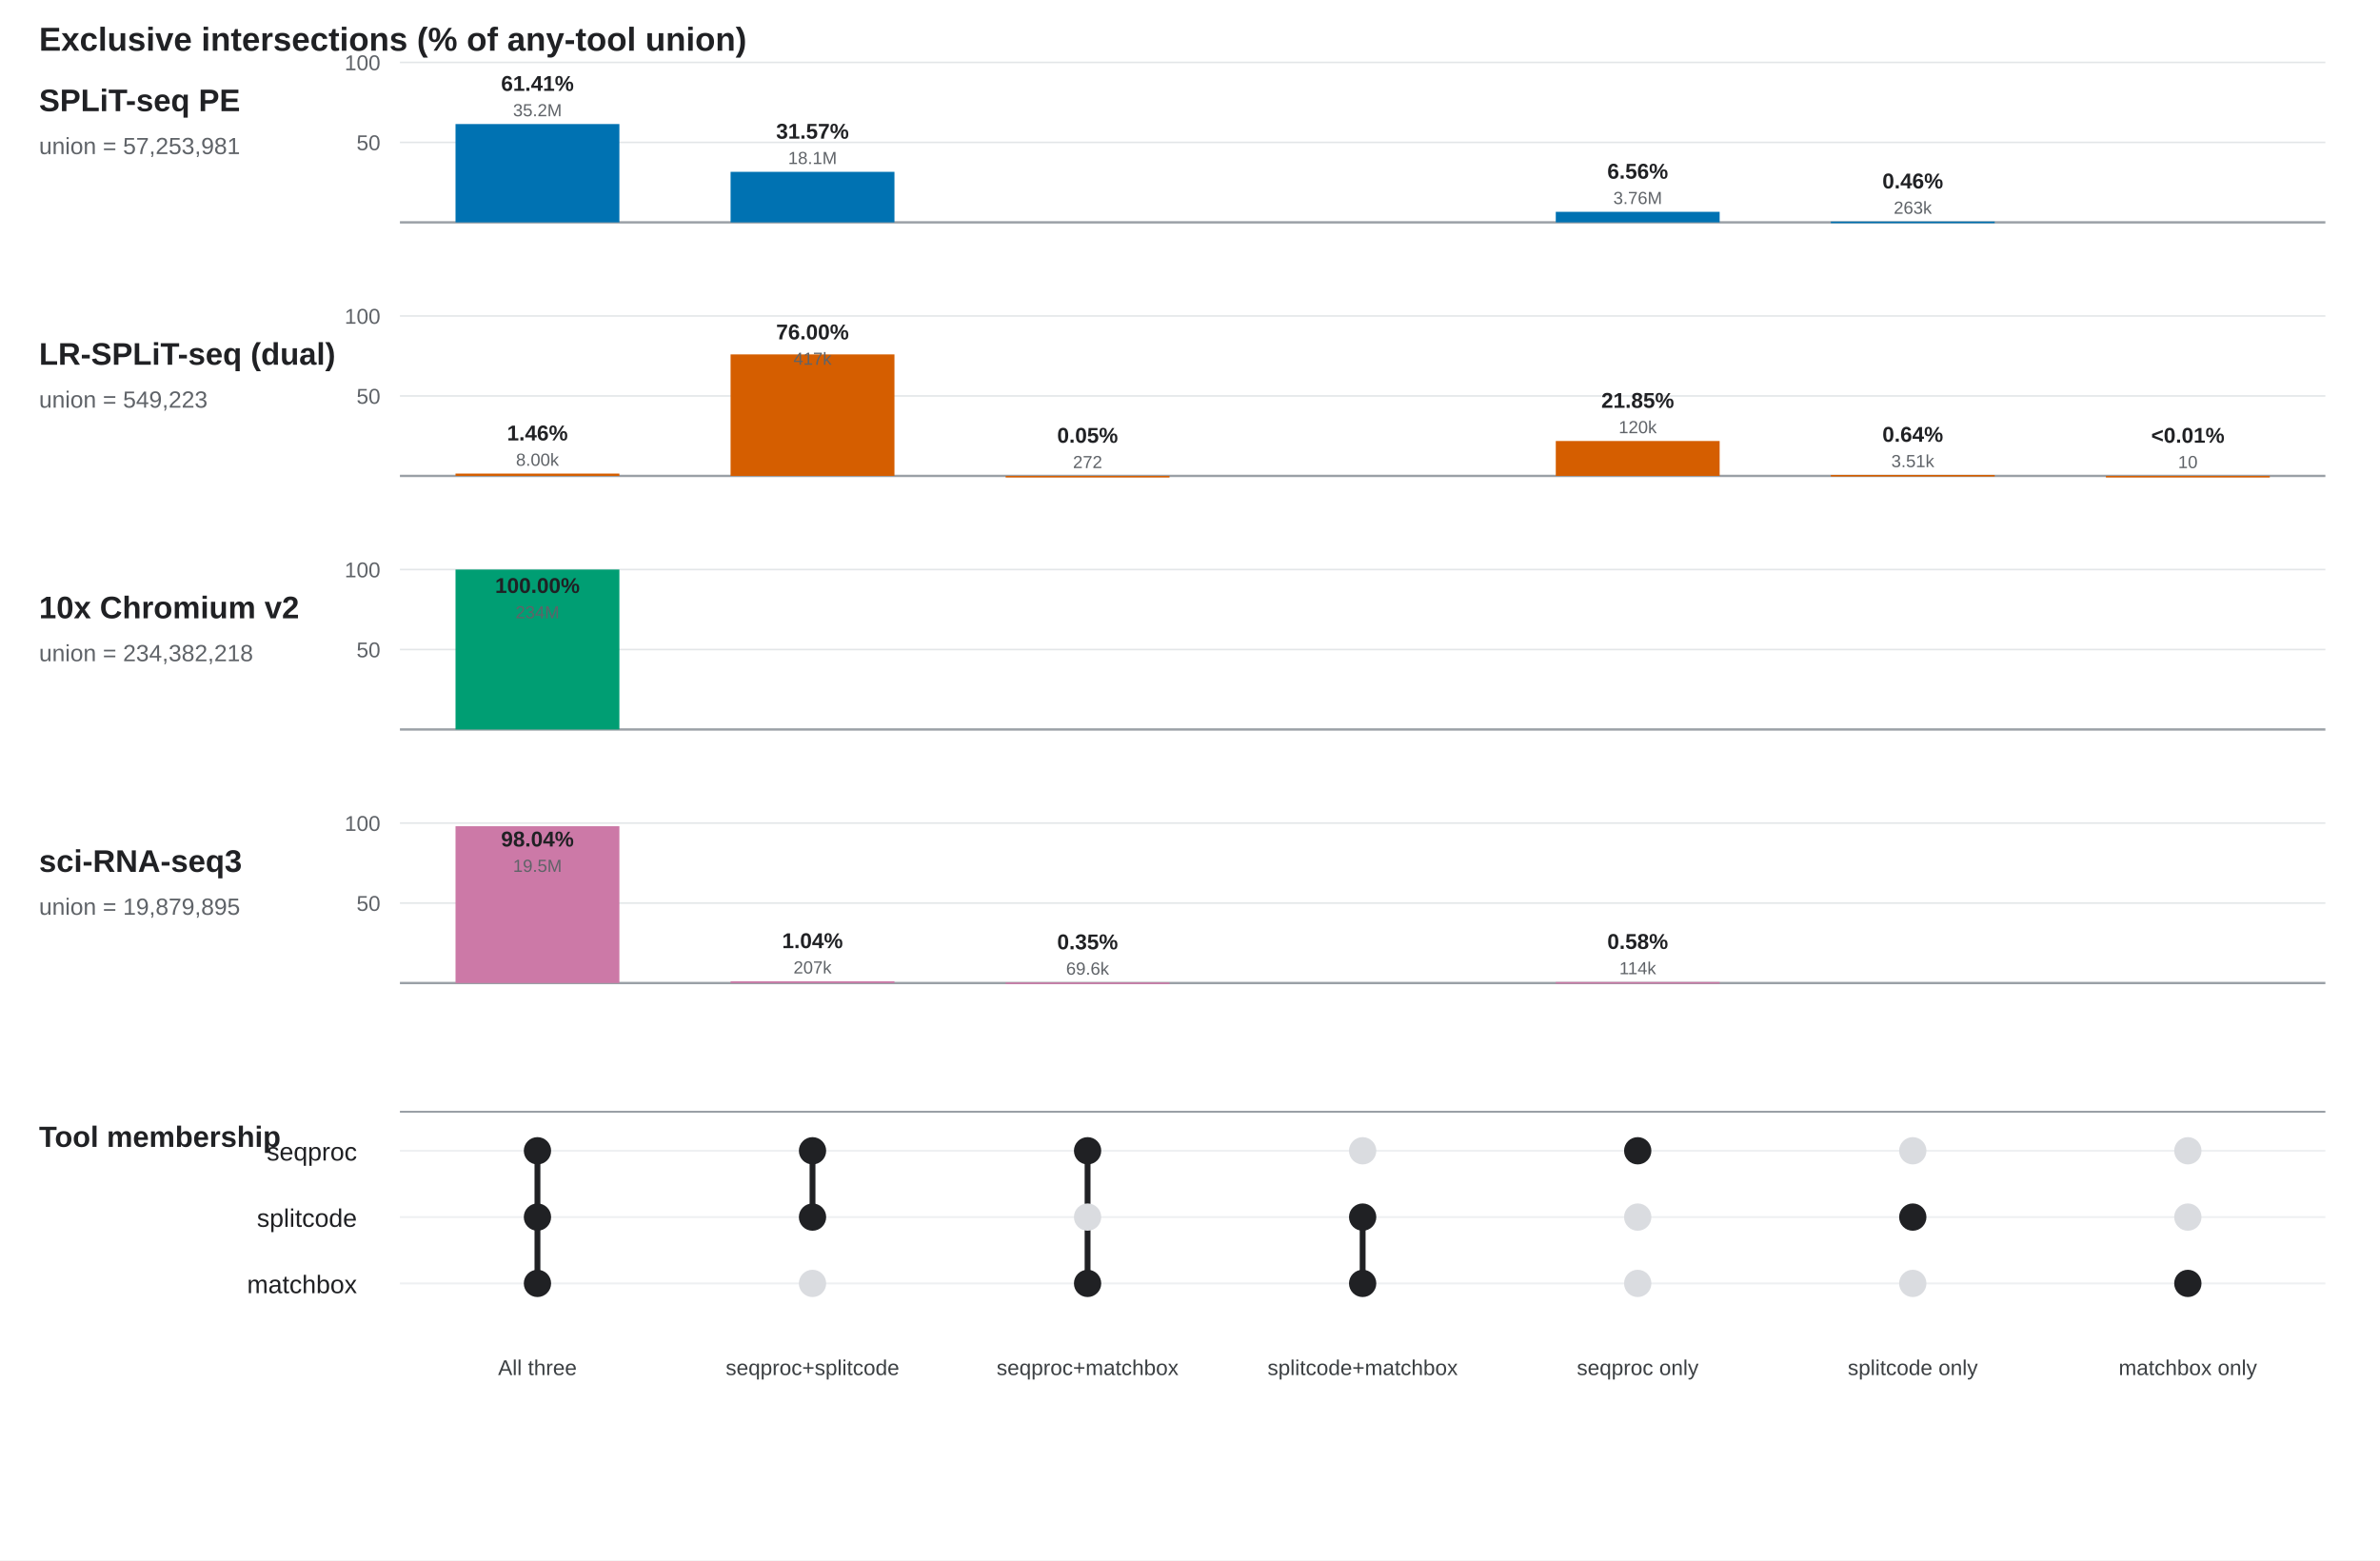
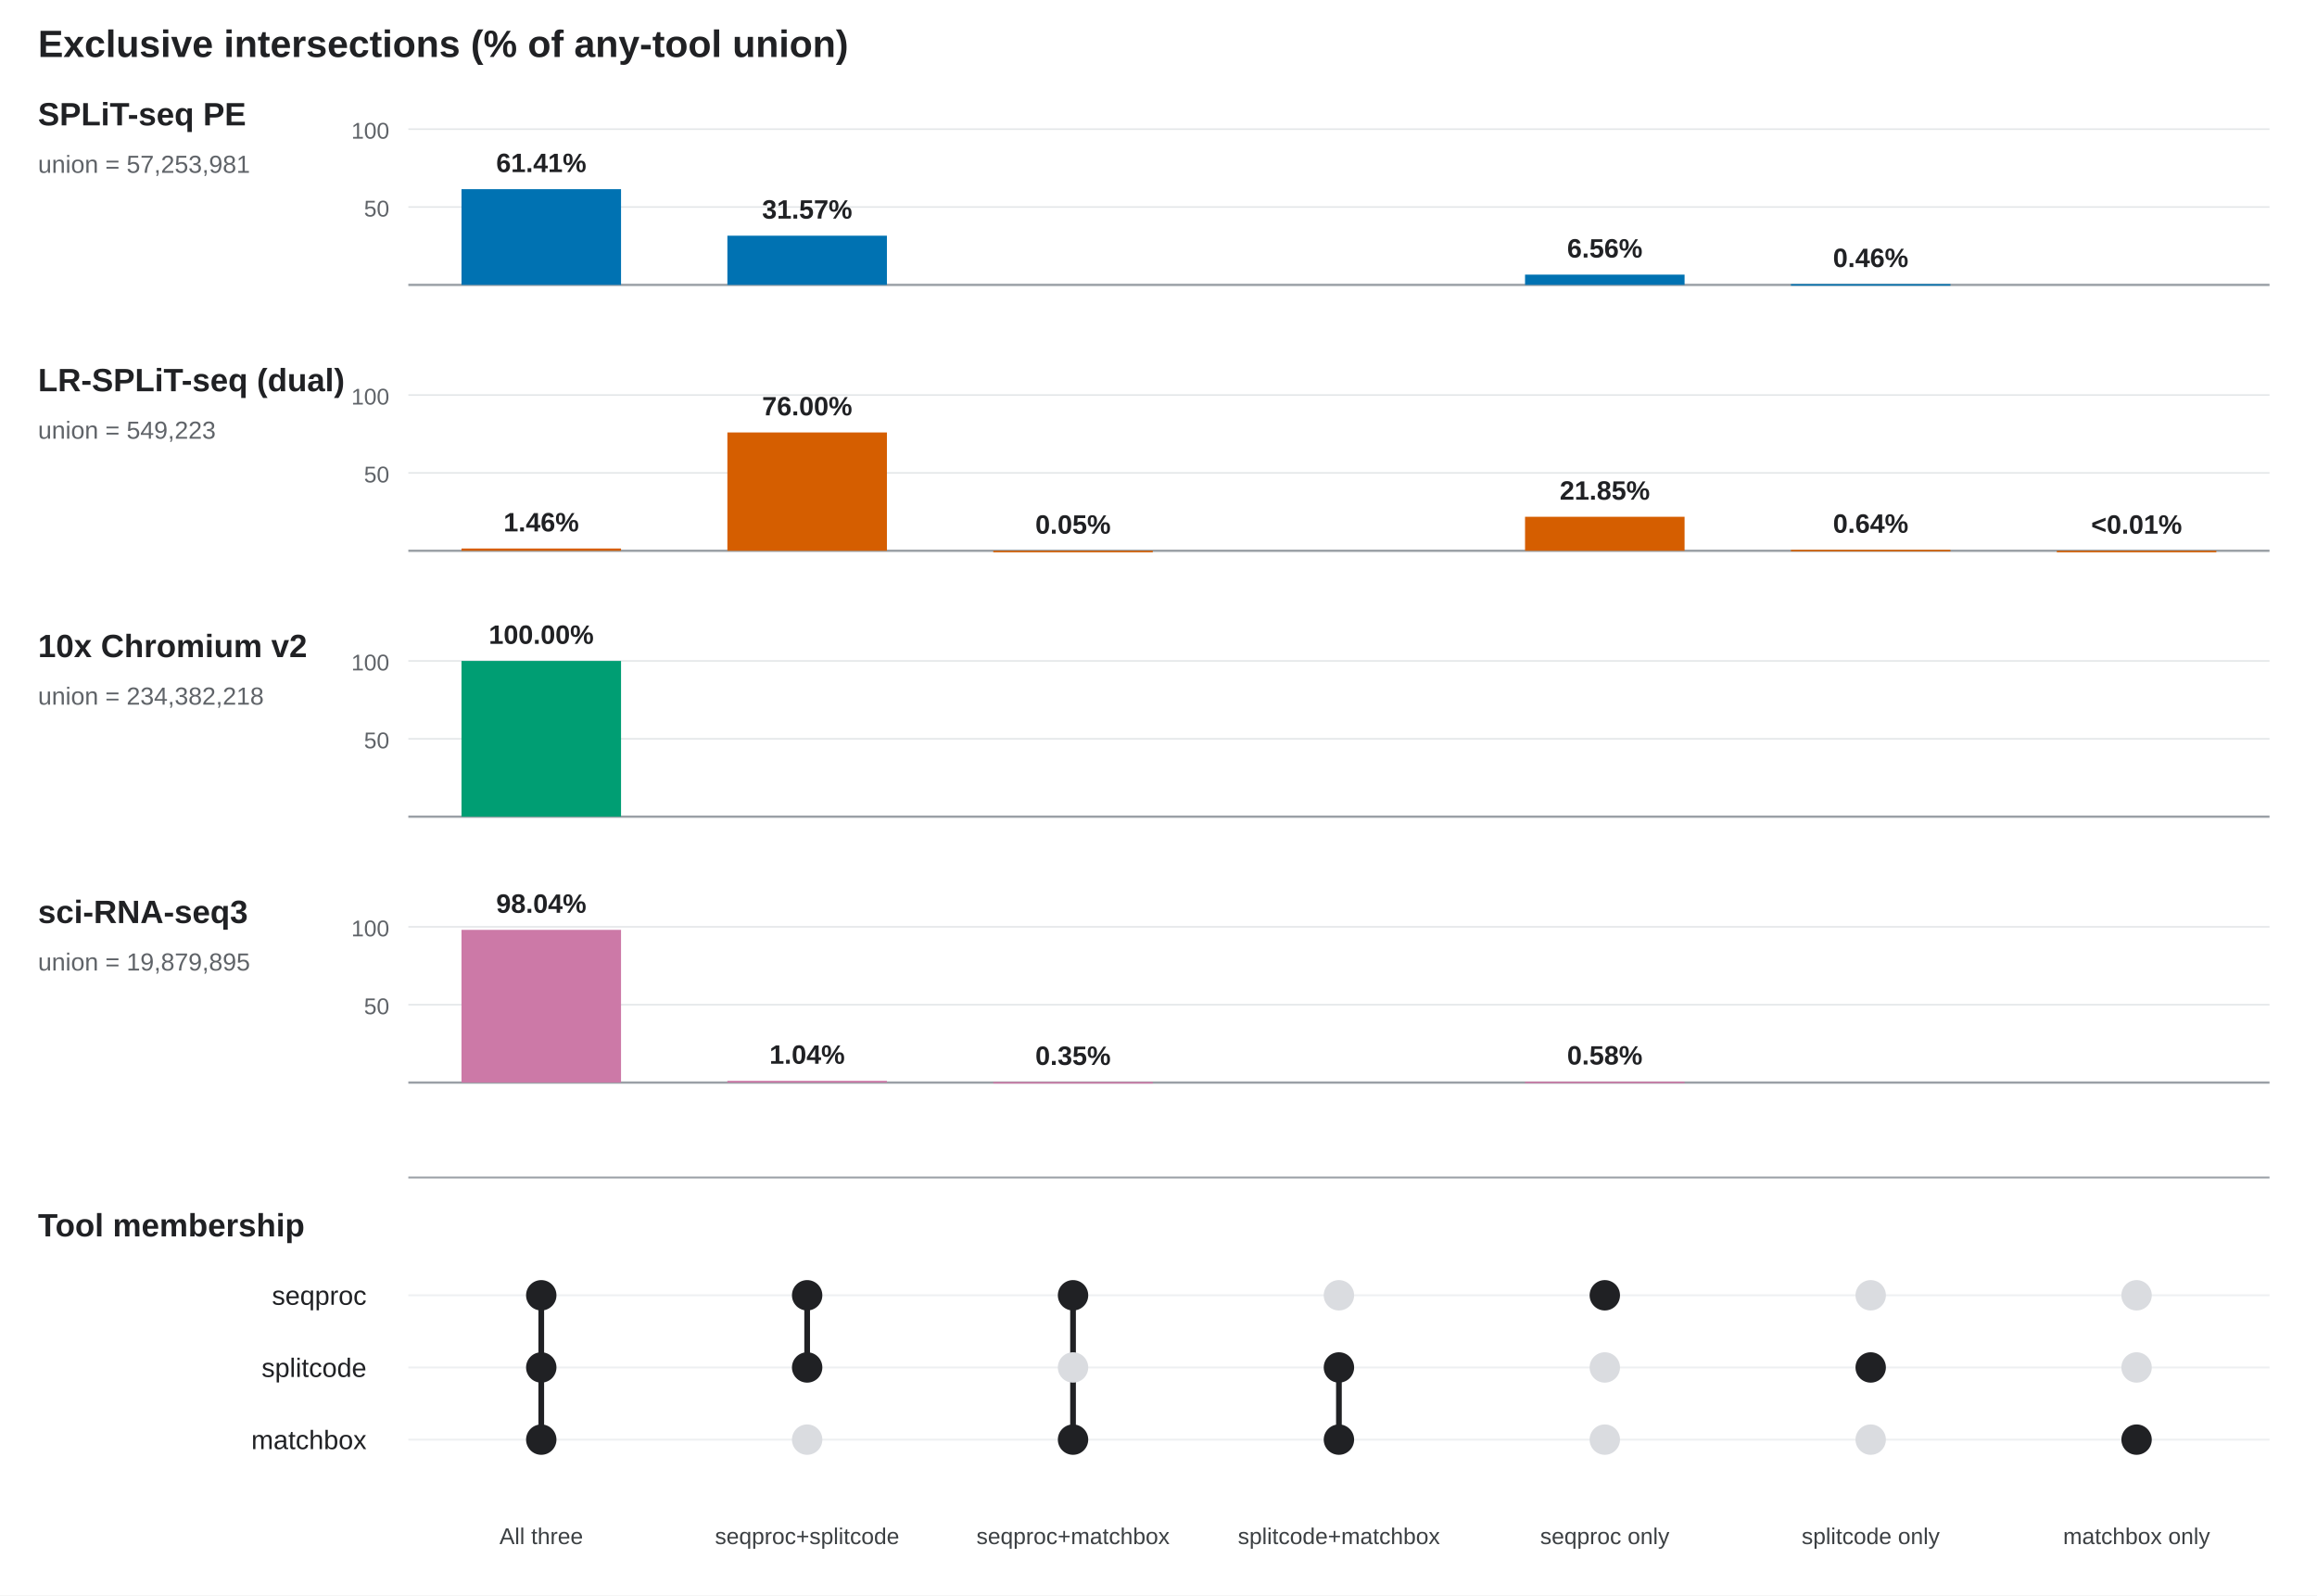
- <svg xmlns="http://www.w3.org/2000/svg" width="1220" height="800" viewBox="0 0 1220 800" role="img">
+ <svg xmlns="http://www.w3.org/2000/svg" width="1220" height="840" viewBox="0 0 1220 840" role="img">
  <rect width="100%" height="100%" fill="#FFFFFF" />
  <g font-family="Arial, Helvetica, sans-serif" shape-rendering="geometricPrecision">
-     <text x="20.0" y="26.0" font-size="17" font-weight="600" text-anchor="start" fill="#202124">Exclusive intersections (% of any-tool union)</text>
-     <text x="20.0" y="57.0" font-size="16" font-weight="700" text-anchor="start" fill="#202124">SPLiT-seq PE</text>
-     <text x="20.0" y="79.0" font-size="12" font-weight="400" text-anchor="start" fill="#5F6368">union = 57,253,981</text>
-     <line x1="205" y1="114.0" x2="1192" y2="114.0" stroke="#9AA0A6" stroke-width="1.2" />
-     <line x1="205" y1="73.0" x2="1192" y2="73.0" stroke="#E3E6E8" stroke-width="0.8" />
-     <text x="195.0" y="77.0" font-size="11" font-weight="400" text-anchor="end" fill="#5F6368">50</text>
-     <line x1="205" y1="32.0" x2="1192" y2="32.0" stroke="#E3E6E8" stroke-width="0.8" />
-     <text x="195.0" y="36.0" font-size="11" font-weight="400" text-anchor="end" fill="#5F6368">100</text>
-     <rect x="233.5" y="63.6" width="84.0" height="50.4" fill="#0072B2" />
-     <text x="275.5" y="46.6" font-size="11" font-weight="600" text-anchor="middle" fill="#202124">61.41%</text>
-     <text x="275.5" y="59.6" font-size="9" font-weight="400" text-anchor="middle" fill="#5F6368">35.2M</text>
-     <rect x="374.5" y="88.1" width="84.0" height="25.9" fill="#0072B2" />
-     <text x="416.5" y="71.1" font-size="11" font-weight="600" text-anchor="middle" fill="#202124">31.57%</text>
-     <text x="416.5" y="84.1" font-size="9" font-weight="400" text-anchor="middle" fill="#5F6368">18.1M</text>
-     <rect x="797.5" y="108.6" width="84.0" height="5.4" fill="#0072B2" />
-     <text x="839.5" y="91.6" font-size="11" font-weight="600" text-anchor="middle" fill="#202124">6.56%</text>
-     <text x="839.5" y="104.6" font-size="9" font-weight="400" text-anchor="middle" fill="#5F6368">3.76M</text>
-     <rect x="938.5" y="113.6" width="84.0" height="0.8" fill="#0072B2" />
-     <text x="980.5" y="96.6" font-size="11" font-weight="600" text-anchor="middle" fill="#202124">0.46%</text>
-     <text x="980.5" y="109.6" font-size="9" font-weight="400" text-anchor="middle" fill="#5F6368">263k</text>
-     <text x="20.0" y="187.0" font-size="16" font-weight="700" text-anchor="start" fill="#202124">LR-SPLiT-seq (dual)</text>
-     <text x="20.0" y="209.0" font-size="12" font-weight="400" text-anchor="start" fill="#5F6368">union = 549,223</text>
-     <line x1="205" y1="244.0" x2="1192" y2="244.0" stroke="#9AA0A6" stroke-width="1.2" />
-     <line x1="205" y1="203.0" x2="1192" y2="203.0" stroke="#E3E6E8" stroke-width="0.8" />
-     <text x="195.0" y="207.0" font-size="11" font-weight="400" text-anchor="end" fill="#5F6368">50</text>
-     <line x1="205" y1="162.0" x2="1192" y2="162.0" stroke="#E3E6E8" stroke-width="0.8" />
-     <text x="195.0" y="166.0" font-size="11" font-weight="400" text-anchor="end" fill="#5F6368">100</text>
-     <rect x="233.5" y="242.8" width="84.0" height="1.2" fill="#D55E00" />
-     <text x="275.5" y="225.8" font-size="11" font-weight="600" text-anchor="middle" fill="#202124">1.46%</text>
-     <text x="275.5" y="238.8" font-size="9" font-weight="400" text-anchor="middle" fill="#5F6368">8.00k</text>
-     <rect x="374.5" y="181.7" width="84.0" height="62.3" fill="#D55E00" />
-     <text x="416.5" y="174.0" font-size="11" font-weight="600" text-anchor="middle" fill="#202124">76.00%</text>
-     <text x="416.5" y="187.0" font-size="9" font-weight="400" text-anchor="middle" fill="#5F6368">417k</text>
-     <rect x="515.5" y="244.0" width="84.0" height="0.8" fill="#D55E00" />
-     <text x="557.5" y="227.0" font-size="11" font-weight="600" text-anchor="middle" fill="#202124">0.05%</text>
-     <text x="557.5" y="240.0" font-size="9" font-weight="400" text-anchor="middle" fill="#5F6368">272</text>
-     <rect x="797.5" y="226.1" width="84.0" height="17.9" fill="#D55E00" />
-     <text x="839.5" y="209.1" font-size="11" font-weight="600" text-anchor="middle" fill="#202124">21.85%</text>
-     <text x="839.5" y="222.1" font-size="9" font-weight="400" text-anchor="middle" fill="#5F6368">120k</text>
-     <rect x="938.5" y="243.5" width="84.0" height="0.8" fill="#D55E00" />
-     <text x="980.5" y="226.5" font-size="11" font-weight="600" text-anchor="middle" fill="#202124">0.64%</text>
-     <text x="980.5" y="239.5" font-size="9" font-weight="400" text-anchor="middle" fill="#5F6368">3.51k</text>
-     <rect x="1079.5" y="244.0" width="84.0" height="0.8" fill="#D55E00" />
-     <text x="1121.5" y="227.0" font-size="11" font-weight="600" text-anchor="middle" fill="#202124">&lt;0.01%</text>
-     <text x="1121.5" y="240.0" font-size="9" font-weight="400" text-anchor="middle" fill="#5F6368">10</text>
-     <text x="20.0" y="317.0" font-size="16" font-weight="700" text-anchor="start" fill="#202124">10x Chromium v2</text>
-     <text x="20.0" y="339.0" font-size="12" font-weight="400" text-anchor="start" fill="#5F6368">union = 234,382,218</text>
-     <line x1="205" y1="374.0" x2="1192" y2="374.0" stroke="#9AA0A6" stroke-width="1.2" />
-     <line x1="205" y1="333.0" x2="1192" y2="333.0" stroke="#E3E6E8" stroke-width="0.8" />
-     <text x="195.0" y="337.0" font-size="11" font-weight="400" text-anchor="end" fill="#5F6368">50</text>
-     <line x1="205" y1="292.0" x2="1192" y2="292.0" stroke="#E3E6E8" stroke-width="0.8" />
-     <text x="195.0" y="296.0" font-size="11" font-weight="400" text-anchor="end" fill="#5F6368">100</text>
-     <rect x="233.5" y="292.0" width="84.0" height="82.0" fill="#009E73" />
-     <text x="275.5" y="304.0" font-size="11" font-weight="600" text-anchor="middle" fill="#202124">100.00%</text>
-     <text x="275.5" y="317.0" font-size="9" font-weight="400" text-anchor="middle" fill="#5F6368">234M</text>
-     <text x="20.0" y="447.0" font-size="16" font-weight="700" text-anchor="start" fill="#202124">sci-RNA-seq3</text>
-     <text x="20.0" y="469.0" font-size="12" font-weight="400" text-anchor="start" fill="#5F6368">union = 19,879,895</text>
-     <line x1="205" y1="504.0" x2="1192" y2="504.0" stroke="#9AA0A6" stroke-width="1.2" />
-     <line x1="205" y1="463.0" x2="1192" y2="463.0" stroke="#E3E6E8" stroke-width="0.8" />
-     <text x="195.0" y="467.0" font-size="11" font-weight="400" text-anchor="end" fill="#5F6368">50</text>
-     <line x1="205" y1="422.0" x2="1192" y2="422.0" stroke="#E3E6E8" stroke-width="0.8" />
-     <text x="195.0" y="426.0" font-size="11" font-weight="400" text-anchor="end" fill="#5F6368">100</text>
-     <rect x="233.5" y="423.6" width="84.0" height="80.4" fill="#CC79A7" />
-     <text x="275.5" y="434.0" font-size="11" font-weight="600" text-anchor="middle" fill="#202124">98.04%</text>
-     <text x="275.5" y="447.0" font-size="9" font-weight="400" text-anchor="middle" fill="#5F6368">19.5M</text>
-     <rect x="374.5" y="503.1" width="84.0" height="0.9" fill="#CC79A7" />
-     <text x="416.5" y="486.1" font-size="11" font-weight="600" text-anchor="middle" fill="#202124">1.04%</text>
-     <text x="416.5" y="499.1" font-size="9" font-weight="400" text-anchor="middle" fill="#5F6368">207k</text>
-     <rect x="515.5" y="503.7" width="84.0" height="0.8" fill="#CC79A7" />
-     <text x="557.5" y="486.7" font-size="11" font-weight="600" text-anchor="middle" fill="#202124">0.35%</text>
-     <text x="557.5" y="499.7" font-size="9" font-weight="400" text-anchor="middle" fill="#5F6368">69.6k</text>
-     <rect x="797.5" y="503.5" width="84.0" height="0.8" fill="#CC79A7" />
-     <text x="839.5" y="486.5" font-size="11" font-weight="600" text-anchor="middle" fill="#202124">0.58%</text>
-     <text x="839.5" y="499.5" font-size="9" font-weight="400" text-anchor="middle" fill="#5F6368">114k</text>
-     <line x1="205" y1="570" x2="1192" y2="570" stroke="#9AA0A6" stroke-width="1" />
-     <text x="20.0" y="588.0" font-size="15" font-weight="700" text-anchor="start" fill="#202124">Tool membership</text>
-     <text x="183.0" y="595.0" font-size="13" font-weight="400" text-anchor="end" fill="#202124">seqproc</text>
-     <line x1="205" y1="590.0" x2="1192" y2="590.0" stroke="#EEF0F2" stroke-width="1" />
-     <text x="183.0" y="629.0" font-size="13" font-weight="400" text-anchor="end" fill="#202124">splitcode</text>
-     <line x1="205" y1="624.0" x2="1192" y2="624.0" stroke="#EEF0F2" stroke-width="1" />
-     <text x="183.0" y="663.0" font-size="13" font-weight="400" text-anchor="end" fill="#202124">matchbox</text>
-     <line x1="205" y1="658.0" x2="1192" y2="658.0" stroke="#EEF0F2" stroke-width="1" />
-     <line x1="275.5" y1="590.0" x2="275.5" y2="658.0" stroke="#202124" stroke-width="3" />
-     <circle cx="275.5" cy="590.0" r="7" fill="#202124" />
-     <circle cx="275.5" cy="624.0" r="7" fill="#202124" />
-     <circle cx="275.5" cy="658.0" r="7" fill="#202124" />
-     <text x="275.5" y="705.0" font-size="11" font-weight="400" text-anchor="middle" fill="#3C4043">All three</text>
-     <line x1="416.5" y1="590.0" x2="416.5" y2="624.0" stroke="#202124" stroke-width="3" />
-     <circle cx="416.5" cy="590.0" r="7" fill="#202124" />
-     <circle cx="416.5" cy="624.0" r="7" fill="#202124" />
-     <circle cx="416.5" cy="658.0" r="7" fill="#DADCE0" />
-     <text x="416.5" y="705.0" font-size="11" font-weight="400" text-anchor="middle" fill="#3C4043">seqproc+splitcode</text>
-     <line x1="557.5" y1="590.0" x2="557.5" y2="658.0" stroke="#202124" stroke-width="3" />
-     <circle cx="557.5" cy="590.0" r="7" fill="#202124" />
-     <circle cx="557.5" cy="624.0" r="7" fill="#DADCE0" />
-     <circle cx="557.5" cy="658.0" r="7" fill="#202124" />
-     <text x="557.5" y="705.0" font-size="11" font-weight="400" text-anchor="middle" fill="#3C4043">seqproc+matchbox</text>
-     <line x1="698.5" y1="624.0" x2="698.5" y2="658.0" stroke="#202124" stroke-width="3" />
-     <circle cx="698.5" cy="590.0" r="7" fill="#DADCE0" />
-     <circle cx="698.5" cy="624.0" r="7" fill="#202124" />
-     <circle cx="698.5" cy="658.0" r="7" fill="#202124" />
-     <text x="698.5" y="705.0" font-size="11" font-weight="400" text-anchor="middle" fill="#3C4043">splitcode+matchbox</text>
-     <circle cx="839.5" cy="590.0" r="7" fill="#202124" />
-     <circle cx="839.5" cy="624.0" r="7" fill="#DADCE0" />
-     <circle cx="839.5" cy="658.0" r="7" fill="#DADCE0" />
-     <text x="839.5" y="705.0" font-size="11" font-weight="400" text-anchor="middle" fill="#3C4043">seqproc only</text>
-     <circle cx="980.5" cy="590.0" r="7" fill="#DADCE0" />
-     <circle cx="980.5" cy="624.0" r="7" fill="#202124" />
-     <circle cx="980.5" cy="658.0" r="7" fill="#DADCE0" />
-     <text x="980.5" y="705.0" font-size="11" font-weight="400" text-anchor="middle" fill="#3C4043">splitcode only</text>
-     <circle cx="1121.5" cy="590.0" r="7" fill="#DADCE0" />
-     <circle cx="1121.5" cy="624.0" r="7" fill="#DADCE0" />
-     <circle cx="1121.5" cy="658.0" r="7" fill="#202124" />
-     <text x="1121.5" y="705.0" font-size="11" font-weight="400" text-anchor="middle" fill="#3C4043">matchbox only</text>
+     <text x="20.0" y="30.0" font-size="20" font-weight="600" text-anchor="start" fill="#202124">Exclusive intersections (% of any-tool union)</text>
+     <text x="20.0" y="66.0" font-size="17" font-weight="700" text-anchor="start" fill="#202124">SPLiT-seq PE</text>
+     <text x="20.0" y="91.0" font-size="13" font-weight="400" text-anchor="start" fill="#5F6368">union = 57,253,981</text>
+     <line x1="215" y1="150.0" x2="1195" y2="150.0" stroke="#9AA0A6" stroke-width="1.2" />
+     <line x1="215" y1="109.0" x2="1195" y2="109.0" stroke="#E3E6E8" stroke-width="0.8" />
+     <text x="205.0" y="114.0" font-size="12" font-weight="400" text-anchor="end" fill="#5F6368">50</text>
+     <line x1="215" y1="68.0" x2="1195" y2="68.0" stroke="#E3E6E8" stroke-width="0.8" />
+     <text x="205.0" y="73.0" font-size="12" font-weight="400" text-anchor="end" fill="#5F6368">100</text>
+     <rect x="243.0" y="99.6" width="84.0" height="50.4" fill="#0072B2" />
+     <text x="285.0" y="90.6" font-size="14" font-weight="700" text-anchor="middle" fill="#202124">61.41%</text>
+     <rect x="383.0" y="124.1" width="84.0" height="25.9" fill="#0072B2" />
+     <text x="425.0" y="115.1" font-size="14" font-weight="700" text-anchor="middle" fill="#202124">31.57%</text>
+     <rect x="803.0" y="144.6" width="84.0" height="5.4" fill="#0072B2" />
+     <text x="845.0" y="135.6" font-size="14" font-weight="700" text-anchor="middle" fill="#202124">6.56%</text>
+     <rect x="943.0" y="149.6" width="84.0" height="0.8" fill="#0072B2" />
+     <text x="985.0" y="140.6" font-size="14" font-weight="700" text-anchor="middle" fill="#202124">0.46%</text>
+     <text x="20.0" y="206.0" font-size="17" font-weight="700" text-anchor="start" fill="#202124">LR-SPLiT-seq (dual)</text>
+     <text x="20.0" y="231.0" font-size="13" font-weight="400" text-anchor="start" fill="#5F6368">union = 549,223</text>
+     <line x1="215" y1="290.0" x2="1195" y2="290.0" stroke="#9AA0A6" stroke-width="1.2" />
+     <line x1="215" y1="249.0" x2="1195" y2="249.0" stroke="#E3E6E8" stroke-width="0.8" />
+     <text x="205.0" y="254.0" font-size="12" font-weight="400" text-anchor="end" fill="#5F6368">50</text>
+     <line x1="215" y1="208.0" x2="1195" y2="208.0" stroke="#E3E6E8" stroke-width="0.8" />
+     <text x="205.0" y="213.0" font-size="12" font-weight="400" text-anchor="end" fill="#5F6368">100</text>
+     <rect x="243.0" y="288.8" width="84.0" height="1.2" fill="#D55E00" />
+     <text x="285.0" y="279.8" font-size="14" font-weight="700" text-anchor="middle" fill="#202124">1.46%</text>
+     <rect x="383.0" y="227.7" width="84.0" height="62.3" fill="#D55E00" />
+     <text x="425.0" y="218.7" font-size="14" font-weight="700" text-anchor="middle" fill="#202124">76.00%</text>
+     <rect x="523.0" y="290.0" width="84.0" height="0.8" fill="#D55E00" />
+     <text x="565.0" y="281.0" font-size="14" font-weight="700" text-anchor="middle" fill="#202124">0.05%</text>
+     <rect x="803.0" y="272.1" width="84.0" height="17.9" fill="#D55E00" />
+     <text x="845.0" y="263.1" font-size="14" font-weight="700" text-anchor="middle" fill="#202124">21.85%</text>
+     <rect x="943.0" y="289.5" width="84.0" height="0.8" fill="#D55E00" />
+     <text x="985.0" y="280.5" font-size="14" font-weight="700" text-anchor="middle" fill="#202124">0.64%</text>
+     <rect x="1083.0" y="290.0" width="84.0" height="0.8" fill="#D55E00" />
+     <text x="1125.0" y="281.0" font-size="14" font-weight="700" text-anchor="middle" fill="#202124">&lt;0.01%</text>
+     <text x="20.0" y="346.0" font-size="17" font-weight="700" text-anchor="start" fill="#202124">10x Chromium v2</text>
+     <text x="20.0" y="371.0" font-size="13" font-weight="400" text-anchor="start" fill="#5F6368">union = 234,382,218</text>
+     <line x1="215" y1="430.0" x2="1195" y2="430.0" stroke="#9AA0A6" stroke-width="1.2" />
+     <line x1="215" y1="389.0" x2="1195" y2="389.0" stroke="#E3E6E8" stroke-width="0.8" />
+     <text x="205.0" y="394.0" font-size="12" font-weight="400" text-anchor="end" fill="#5F6368">50</text>
+     <line x1="215" y1="348.0" x2="1195" y2="348.0" stroke="#E3E6E8" stroke-width="0.8" />
+     <text x="205.0" y="353.0" font-size="12" font-weight="400" text-anchor="end" fill="#5F6368">100</text>
+     <rect x="243.0" y="348.0" width="84.0" height="82.0" fill="#009E73" />
+     <text x="285.0" y="339.0" font-size="14" font-weight="700" text-anchor="middle" fill="#202124">100.00%</text>
+     <text x="20.0" y="486.0" font-size="17" font-weight="700" text-anchor="start" fill="#202124">sci-RNA-seq3</text>
+     <text x="20.0" y="511.0" font-size="13" font-weight="400" text-anchor="start" fill="#5F6368">union = 19,879,895</text>
+     <line x1="215" y1="570.0" x2="1195" y2="570.0" stroke="#9AA0A6" stroke-width="1.2" />
+     <line x1="215" y1="529.0" x2="1195" y2="529.0" stroke="#E3E6E8" stroke-width="0.8" />
+     <text x="205.0" y="534.0" font-size="12" font-weight="400" text-anchor="end" fill="#5F6368">50</text>
+     <line x1="215" y1="488.0" x2="1195" y2="488.0" stroke="#E3E6E8" stroke-width="0.8" />
+     <text x="205.0" y="493.0" font-size="12" font-weight="400" text-anchor="end" fill="#5F6368">100</text>
+     <rect x="243.0" y="489.6" width="84.0" height="80.4" fill="#CC79A7" />
+     <text x="285.0" y="480.6" font-size="14" font-weight="700" text-anchor="middle" fill="#202124">98.04%</text>
+     <rect x="383.0" y="569.1" width="84.0" height="0.9" fill="#CC79A7" />
+     <text x="425.0" y="560.1" font-size="14" font-weight="700" text-anchor="middle" fill="#202124">1.04%</text>
+     <rect x="523.0" y="569.7" width="84.0" height="0.8" fill="#CC79A7" />
+     <text x="565.0" y="560.7" font-size="14" font-weight="700" text-anchor="middle" fill="#202124">0.35%</text>
+     <rect x="803.0" y="569.5" width="84.0" height="0.8" fill="#CC79A7" />
+     <text x="845.0" y="560.5" font-size="14" font-weight="700" text-anchor="middle" fill="#202124">0.58%</text>
+     <line x1="215" y1="620" x2="1195" y2="620" stroke="#9AA0A6" stroke-width="1" />
+     <text x="20.0" y="651.0" font-size="17" font-weight="700" text-anchor="start" fill="#202124">Tool membership</text>
+     <text x="193.0" y="687.0" font-size="14" font-weight="400" text-anchor="end" fill="#202124">seqproc</text>
+     <line x1="215" y1="682.0" x2="1195" y2="682.0" stroke="#EEF0F2" stroke-width="1" />
+     <text x="193.0" y="725.0" font-size="14" font-weight="400" text-anchor="end" fill="#202124">splitcode</text>
+     <line x1="215" y1="720.0" x2="1195" y2="720.0" stroke="#EEF0F2" stroke-width="1" />
+     <text x="193.0" y="763.0" font-size="14" font-weight="400" text-anchor="end" fill="#202124">matchbox</text>
+     <line x1="215" y1="758.0" x2="1195" y2="758.0" stroke="#EEF0F2" stroke-width="1" />
+     <line x1="285.0" y1="682.0" x2="285.0" y2="758.0" stroke="#202124" stroke-width="3" />
+     <circle cx="285.0" cy="682.0" r="8" fill="#202124" />
+     <circle cx="285.0" cy="720.0" r="8" fill="#202124" />
+     <circle cx="285.0" cy="758.0" r="8" fill="#202124" />
+     <text x="285.0" y="813.0" font-size="12" font-weight="400" text-anchor="middle" fill="#3C4043">All three</text>
+     <line x1="425.0" y1="682.0" x2="425.0" y2="720.0" stroke="#202124" stroke-width="3" />
+     <circle cx="425.0" cy="682.0" r="8" fill="#202124" />
+     <circle cx="425.0" cy="720.0" r="8" fill="#202124" />
+     <circle cx="425.0" cy="758.0" r="8" fill="#DADCE0" />
+     <text x="425.0" y="813.0" font-size="12" font-weight="400" text-anchor="middle" fill="#3C4043">seqproc+splitcode</text>
+     <line x1="565.0" y1="682.0" x2="565.0" y2="758.0" stroke="#202124" stroke-width="3" />
+     <circle cx="565.0" cy="682.0" r="8" fill="#202124" />
+     <circle cx="565.0" cy="720.0" r="8" fill="#DADCE0" />
+     <circle cx="565.0" cy="758.0" r="8" fill="#202124" />
+     <text x="565.0" y="813.0" font-size="12" font-weight="400" text-anchor="middle" fill="#3C4043">seqproc+matchbox</text>
+     <line x1="705.0" y1="720.0" x2="705.0" y2="758.0" stroke="#202124" stroke-width="3" />
+     <circle cx="705.0" cy="682.0" r="8" fill="#DADCE0" />
+     <circle cx="705.0" cy="720.0" r="8" fill="#202124" />
+     <circle cx="705.0" cy="758.0" r="8" fill="#202124" />
+     <text x="705.0" y="813.0" font-size="12" font-weight="400" text-anchor="middle" fill="#3C4043">splitcode+matchbox</text>
+     <circle cx="845.0" cy="682.0" r="8" fill="#202124" />
+     <circle cx="845.0" cy="720.0" r="8" fill="#DADCE0" />
+     <circle cx="845.0" cy="758.0" r="8" fill="#DADCE0" />
+     <text x="845.0" y="813.0" font-size="12" font-weight="400" text-anchor="middle" fill="#3C4043">seqproc only</text>
+     <circle cx="985.0" cy="682.0" r="8" fill="#DADCE0" />
+     <circle cx="985.0" cy="720.0" r="8" fill="#202124" />
+     <circle cx="985.0" cy="758.0" r="8" fill="#DADCE0" />
+     <text x="985.0" y="813.0" font-size="12" font-weight="400" text-anchor="middle" fill="#3C4043">splitcode only</text>
+     <circle cx="1125.0" cy="682.0" r="8" fill="#DADCE0" />
+     <circle cx="1125.0" cy="720.0" r="8" fill="#DADCE0" />
+     <circle cx="1125.0" cy="758.0" r="8" fill="#202124" />
+     <text x="1125.0" y="813.0" font-size="12" font-weight="400" text-anchor="middle" fill="#3C4043">matchbox only</text>
  </g>
</svg>
